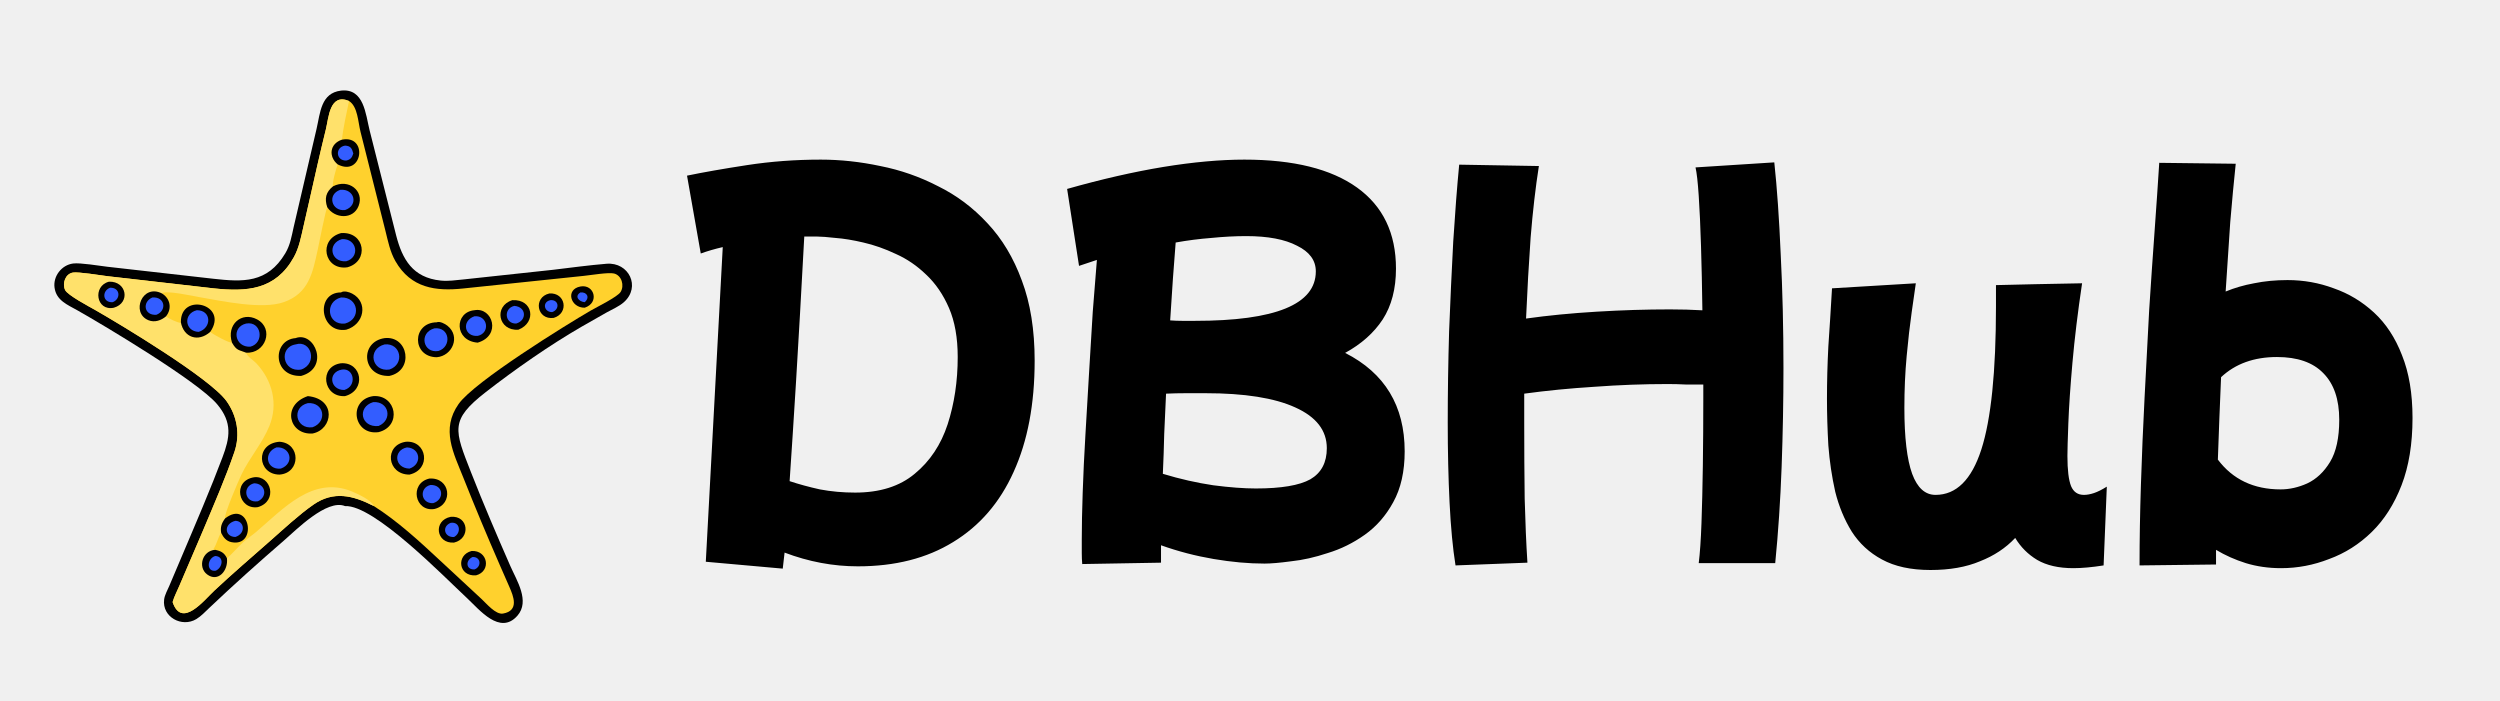
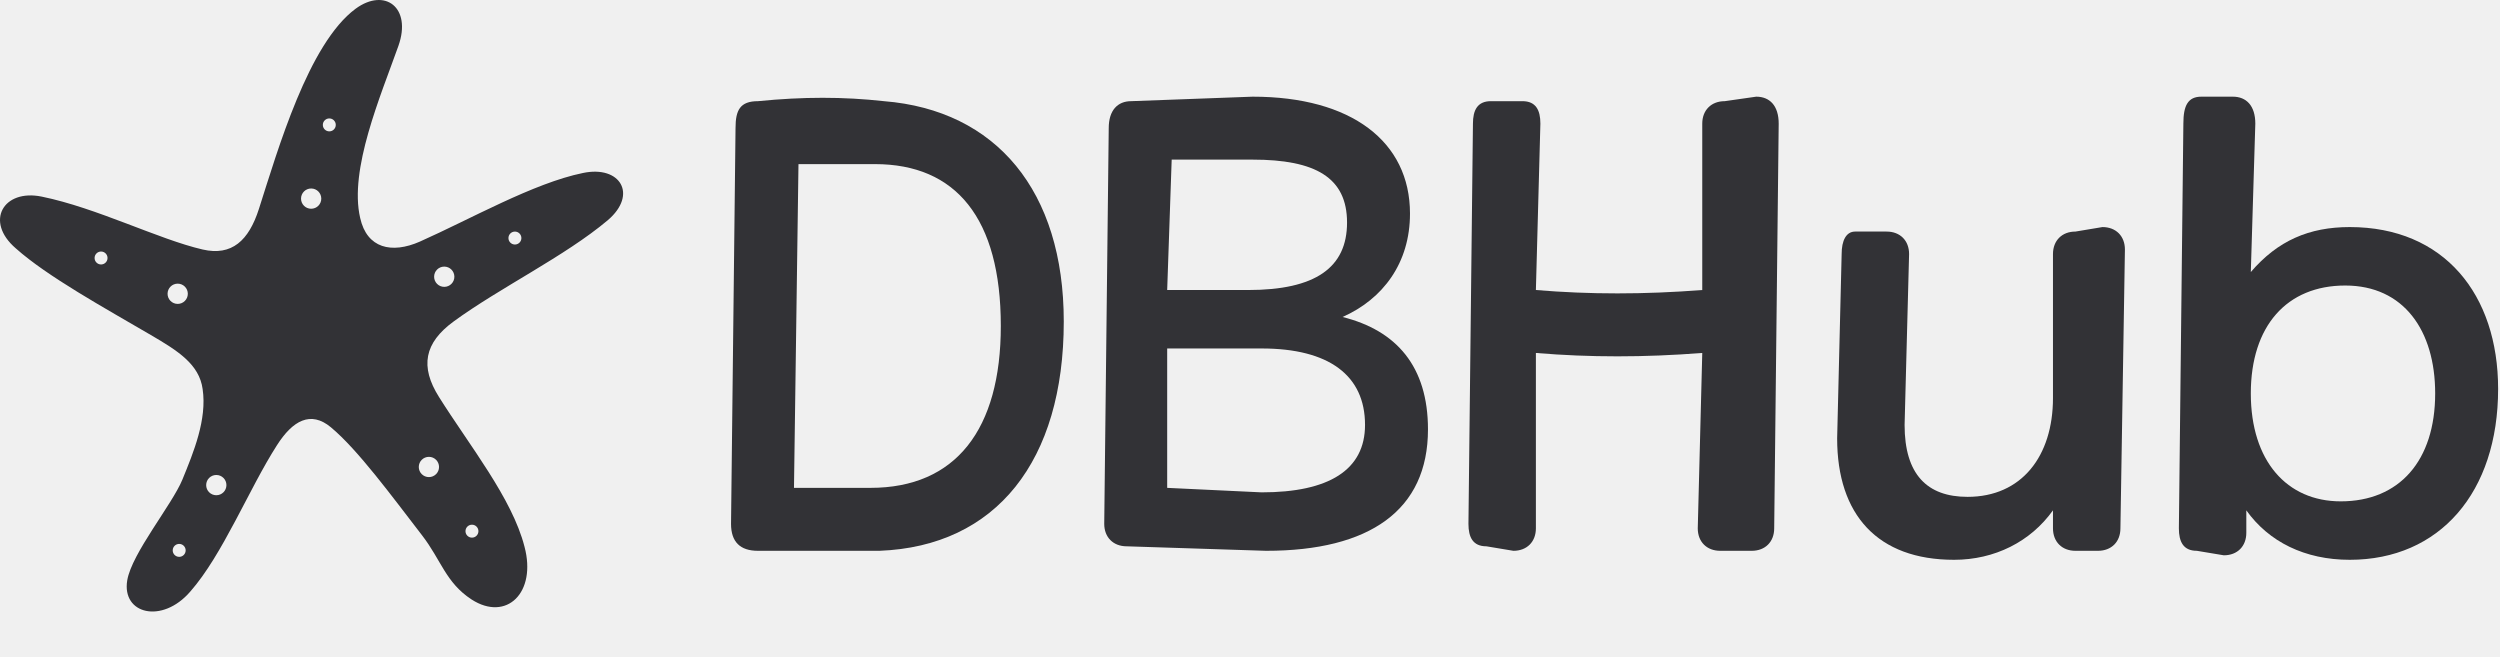
- <svg xmlns="http://www.w3.org/2000/svg" width="1310" height="367" viewBox="0 0 1310 367" fill="none">
-   <path d="M410.16 297.96L369.84 294.36L378.72 129.48C374.56 130.44 370.72 131.56 367.2 132.84L360 92.04C368.48 90.28 378.96 88.44 391.44 86.52C403.92 84.6 416.8 83.64 430.08 83.64C440.32 83.64 450.72 84.76 461.28 87C471.84 89.08 481.92 92.6 491.52 97.56C501.28 102.36 509.92 108.84 517.44 117C525.12 125.16 531.12 135.16 535.44 147C539.92 158.84 542.16 172.84 542.16 189C542.16 211.72 538.48 231.16 531.12 247.32C523.92 263.32 513.36 275.56 499.44 284.04C485.68 292.52 469.04 296.76 449.52 296.76C436.56 296.76 423.76 294.36 411.12 289.56C410.8 292.76 410.48 295.56 410.16 297.96ZM428.4 123.96C426.16 123.96 423.84 123.96 421.44 123.96C419.84 153.72 418.4 179.08 417.12 200.04C415.84 220.84 414.72 238.2 413.76 252.12C418.56 253.72 423.84 255.16 429.6 256.44C435.52 257.56 441.68 258.12 448.08 258.12C461.04 258.12 471.44 254.84 479.28 248.28C487.28 241.72 493.04 233.08 496.56 222.36C500.08 211.48 501.84 199.72 501.84 187.08C501.84 177 500.32 168.44 497.28 161.4C494.24 154.36 490.24 148.52 485.28 143.88C480.48 139.24 475.2 135.64 469.44 133.08C463.68 130.36 458 128.36 452.4 127.08C446.96 125.8 442.08 125 437.76 124.68C433.44 124.2 430.32 123.96 428.4 123.96ZM567.09 295.56C566.93 293.8 566.85 291.88 566.85 289.8C566.85 287.72 566.85 285.32 566.85 282.6C566.85 275.72 567.01 267.56 567.33 258.12C567.65 248.52 568.13 238.36 568.77 227.64C569.41 216.76 570.05 205.88 570.69 195C571.33 183.96 571.97 173.4 572.61 163.32C573.41 153.24 574.13 144.2 574.77 136.2C571.25 137.32 568.13 138.36 565.41 139.32L559.17 99C577.25 93.88 594.05 90.04 609.57 87.48C625.25 84.92 639.41 83.64 652.05 83.64C677.81 83.64 697.49 88.52 711.09 98.28C724.69 108.04 731.49 122.2 731.49 140.76C731.49 151.32 729.17 160.2 724.53 167.4C719.89 174.44 713.33 180.28 704.85 184.92C725.65 195.48 736.05 212.68 736.05 236.52C736.05 247.08 734.05 255.96 730.05 263.16C726.21 270.2 721.25 275.88 715.17 280.2C709.09 284.52 702.61 287.72 695.73 289.8C689.01 292.04 682.61 293.48 676.53 294.12C670.61 294.92 665.97 295.32 662.61 295.32C654.29 295.32 645.41 294.52 635.97 292.92C626.53 291.32 617.33 288.92 608.37 285.72C608.37 288.92 608.37 291.96 608.37 294.84L567.09 295.56ZM653.01 123.72C647.25 123.72 641.17 124.04 634.77 124.68C628.53 125.16 622.29 125.96 616.05 127.08C615.09 138.76 614.13 152.36 613.17 167.88C615.25 168.04 617.33 168.12 619.41 168.12C621.65 168.12 623.89 168.12 626.13 168.12C668.37 168.12 689.49 159.48 689.49 142.2C689.49 136.44 686.21 131.96 679.65 128.76C673.25 125.4 664.37 123.72 653.01 123.72ZM631.65 206.04C628.29 206.04 624.85 206.04 621.33 206.04C617.97 206.04 614.53 206.12 611.01 206.28C610.69 213.32 610.37 220.36 610.05 227.4C609.89 234.44 609.65 241.4 609.33 248.28C618.29 251 627.09 253 635.73 254.28C644.37 255.4 651.81 255.96 658.05 255.96C671.33 255.96 680.85 254.36 686.61 251.16C692.37 247.8 695.25 242.36 695.25 234.84C695.25 225.56 689.73 218.44 678.69 213.48C667.81 208.52 652.13 206.04 631.65 206.04ZM762.692 296.28C761.252 287.32 760.212 276.36 759.572 263.4C758.932 250.44 758.612 236.44 758.612 221.4C758.612 205.88 758.852 189.96 759.332 173.64C759.972 157.32 760.692 141.64 761.492 126.6C762.452 111.4 763.492 97.96 764.612 86.28L806.372 87C804.612 98.2 803.172 110.68 802.052 124.44C801.092 138.04 800.292 152.2 799.652 166.92C811.012 165.32 823.332 164.12 836.612 163.32C849.892 162.52 862.692 162.12 875.012 162.12C880.932 162.12 886.612 162.28 892.052 162.6C891.892 150.6 891.652 139.4 891.332 129C891.012 118.6 890.612 109.8 890.132 102.6C889.652 95.4 889.092 90.44 888.452 87.72L929.732 85.08C931.172 98.52 932.292 114.6 933.092 133.32C934.052 152.04 934.532 171.88 934.532 192.84C934.532 209.8 934.212 227.08 933.572 244.68C932.932 262.12 931.812 278.92 930.212 295.08H890.132C890.772 289.96 891.252 283 891.572 274.2C891.892 265.24 892.132 255.16 892.292 243.96C892.452 232.6 892.532 220.76 892.532 208.44C892.532 206.2 892.532 203.88 892.532 201.48C889.492 201.48 886.372 201.48 883.172 201.48C880.132 201.32 877.012 201.24 873.812 201.24C861.172 201.24 848.372 201.72 835.412 202.68C822.612 203.48 810.372 204.68 798.692 206.28C798.692 211.4 798.692 216.52 798.692 221.64C798.692 235.72 798.772 248.92 798.932 261.24C799.252 273.56 799.732 284.76 800.372 294.84L762.692 296.28ZM1011.57 298.68C1001.33 298.68 992.852 296.84 986.132 293.16C979.572 289.64 974.292 284.76 970.292 278.52C966.452 272.28 963.572 265.32 961.652 257.64C959.892 249.8 958.692 241.72 958.052 233.4C957.572 224.92 957.332 216.76 957.332 208.92C957.332 199.96 957.572 190.84 958.052 181.56C958.692 172.28 959.332 162.12 959.972 151.08L1003.89 148.44C1003.41 151.8 1002.69 156.84 1001.73 163.56C1000.77 170.28 999.892 177.96 999.092 186.6C998.292 195.24 997.892 204.28 997.892 213.72C997.892 229.24 999.252 240.76 1001.97 248.28C1004.69 255.64 1008.77 259.32 1014.21 259.32C1025.09 259.32 1033.09 251.4 1038.21 235.56C1043.33 219.72 1045.89 194.68 1045.89 160.44V149.4L1066.29 148.92L1091.01 148.44C1088.77 163.48 1087.09 177.32 1085.97 189.96C1084.85 202.6 1084.13 213.24 1083.81 221.88C1083.49 230.36 1083.33 236.04 1083.33 238.92C1083.33 246.28 1083.97 251.56 1085.25 254.76C1086.53 257.8 1088.77 259.32 1091.97 259.32C1093.57 259.32 1095.33 259 1097.25 258.36C1099.17 257.72 1101.41 256.6 1103.97 255L1102.29 296.28C1096.21 297.24 1090.93 297.72 1086.45 297.72C1078.77 297.72 1072.45 296.28 1067.49 293.4C1062.69 290.52 1058.85 286.68 1055.97 281.88C1051.01 287.16 1044.85 291.24 1037.49 294.12C1030.29 297.16 1021.65 298.68 1011.57 298.68ZM1121.12 296.28C1121.12 283.16 1121.36 269.08 1121.84 254.04C1122.32 239 1122.96 223.72 1123.76 208.2C1124.56 192.68 1125.36 177.48 1126.16 162.6C1127.12 147.72 1128.08 133.72 1129.04 120.6C1130 107.32 1130.8 95.56 1131.44 85.32L1171.52 85.8C1170.56 94.92 1169.6 105.16 1168.64 116.52C1167.84 127.88 1167.04 139.96 1166.24 152.76C1170.88 150.84 1175.84 149.4 1181.12 148.44C1186.56 147.32 1192.4 146.76 1198.64 146.76C1207.12 146.76 1215.2 148.2 1222.88 151.08C1230.72 153.8 1237.76 158.04 1244 163.8C1250.24 169.56 1255.12 177 1258.64 186.12C1262.32 195.24 1264.16 206.2 1264.16 219C1264.16 232.6 1262.24 244.36 1258.4 254.28C1254.56 264.2 1249.36 272.36 1242.8 278.76C1236.24 285.16 1228.8 289.88 1220.48 292.92C1212.32 296.12 1203.92 297.72 1195.28 297.72C1188.72 297.72 1182.56 296.84 1176.8 295.08C1171.2 293.32 1166 291 1161.2 288.12C1161.2 290.68 1161.2 293.24 1161.2 295.8L1121.12 296.28ZM1193.12 187.08C1181.12 187.08 1171.36 190.6 1163.84 197.64C1163.2 212.36 1162.64 226.76 1162.16 240.84C1170 251.24 1180.96 256.44 1195.04 256.44C1199.68 256.44 1204.32 255.4 1208.96 253.32C1213.76 251.08 1217.76 247.32 1220.96 242.04C1224.16 236.76 1225.76 229.4 1225.76 219.96C1225.76 209.24 1222.96 201.08 1217.36 195.48C1211.92 189.88 1203.84 187.08 1193.12 187.08Z" fill="black" />
-   <path d="M178.698 47.481C190.772 46.137 191.577 59.895 193.666 68.252L207.572 123.309C210.798 135.848 216.242 145.505 230.915 147.012C234.82 147.414 238.797 146.834 242.685 146.446L289.643 141.389C299.012 140.277 308.424 138.98 317.827 138.208C329.519 137.248 335.948 150.319 326.904 158.358C324.435 160.553 320.851 162.072 317.964 163.679L304.665 171.243C287.944 180.929 269.745 193.631 254.569 205.442C235.547 220.244 238.102 225.259 246.921 247.759C253.361 264.189 260.337 280.435 267.419 296.602C270.715 304.125 277.842 314.998 271.111 322.643C261.97 333.026 251.192 319.434 244.842 313.527C232.345 301.899 195.956 264.426 180.807 265.193C171.289 261.288 155.022 277.856 148.815 283.214C135.499 294.711 122.419 306.45 109.656 318.555C107.544 320.558 105.387 322.881 102.89 324.395C95.32 328.984 84.856 323.327 86 314.166C86.307 311.707 87.755 309.259 88.709 307L100.584 278.992C104.373 270.011 108.179 261.056 111.778 251.993L116.557 239.686C120.471 229.349 121.9 221.425 113.741 211.77C103.622 199.796 54.329 170.398 40.539 162.603C35.345 159.666 29.518 157.463 28.583 150.754C27.746 144.744 32.296 138.846 38.319 138.074C42.037 137.597 51.979 139.272 56.248 139.775L111.742 146.06C127.231 147.788 140.08 148.535 149.506 132.719C152.053 128.446 152.788 123.889 153.849 119.125L165.882 67.497C167.839 59.083 168.113 48.756 178.698 47.481Z" fill="black" />
-   <path d="M90.453 315.485C91.271 312.579 92.805 309.763 93.975 306.972L106.455 277.806C111.943 264.746 118.283 250.177 122.839 236.791C125.937 227.688 124.276 218.076 118.765 210.277C110.311 198.314 62.937 169.912 50.074 162.558C46.867 160.724 35.358 154.687 34.103 151.938C32.546 148.531 34.176 143.525 38.188 142.828C40.988 142.341 52.87 144.291 56.403 144.735L112.055 151.107C129.073 152.896 144.33 152.178 153.996 134.715C156.769 129.704 157.768 124.025 159.048 118.506L162.349 104.026C165.082 91.935 167.763 79.806 170.755 67.778C172.235 61.831 172.685 48.66 182.893 52.922C187.504 55.865 187.591 63.917 188.93 69.137L201.95 120.889C203.319 126.354 204.376 131.911 207.211 136.858C215.321 151.013 228.357 152.681 242.711 151.164L305.939 144.553C309.501 144.193 318.891 142.601 321.751 143.311C325.799 144.316 327.295 149.693 325.177 153.017C323.52 155.618 312.578 160.978 309.504 162.762C296.767 170.155 248.603 199.914 240.312 211.699C230.93 225.036 237.667 237.379 242.853 250.448C248.944 265.798 255.321 281.032 261.929 296.163L266.901 307.506C269.012 312.344 272.226 320.014 263.563 321.51C259.757 322.168 254.881 316.24 252.43 313.974L230.431 293.56C219.59 283.468 208.439 273.164 195.909 265.193C184.952 259.548 174.795 257.11 164.23 264.435C156.676 269.672 148.308 277.495 141.281 283.677C131.503 292.278 121.661 300.729 112.156 309.637C107.045 314.427 95.178 329.577 90.453 315.485Z" fill="#FFD12D" />
-   <path d="M90.453 315.485C91.271 312.579 92.805 309.763 93.975 306.972L106.455 277.806C111.943 264.746 118.283 250.177 122.839 236.791C125.937 227.688 124.276 218.076 118.765 210.277C110.311 198.314 62.937 169.912 50.074 162.558C46.867 160.724 35.358 154.687 34.103 151.938C32.546 148.531 34.176 143.525 38.188 142.828C40.988 142.341 52.87 144.291 56.403 144.735L112.055 151.107C129.073 152.896 144.33 152.178 153.996 134.715C156.769 129.704 157.768 124.025 159.048 118.506L162.349 104.026C165.082 91.935 167.763 79.806 170.755 67.778C172.235 61.831 172.685 48.66 182.893 52.922C181.844 58.07 179.548 68.192 179.22 73.182C172.658 75.34 172.088 82.143 176.985 86.163C176.213 87.872 173.877 96.148 174.519 97.634C170.714 100.697 169.994 104.055 171.472 108.55C170.622 110.074 167.095 128.043 166.477 130.892C163.859 142.965 161.793 153.706 148.744 158.309C137.368 162.322 116.545 157.793 104.61 155.721C102.429 155.342 85.9 151.752 84.875 153.774C89.204 156.386 90.257 161.696 87.03 165.724C87.725 166.63 93.38 169.326 94.617 169.123L94.781 168.887C96.315 176.949 103.879 179.445 110.161 173.907C111.144 174.978 120.382 179.984 121.578 179.55C124.052 183.927 125.374 183.316 128.951 184.798C129.529 186.901 132.859 188.817 134.347 190.411C142.755 199.417 145.861 211.68 141.147 223.252C137.494 232.222 130.69 239.943 126.465 248.766C125.449 250.887 117.07 270.038 117.958 271.66C116.145 274.111 115.343 276.272 115.921 279.28C114.544 280.558 113.515 285.547 111.807 287.697L111.815 287.921L112.741 288.105C115.787 288.688 117.594 289.698 118.91 292.484C121.401 290.564 124.749 286.537 127.33 284.196C129.485 282.241 131.969 280.645 134.191 278.755C148.374 266.696 163.889 249.119 184.36 257.506C187.486 258.786 194.598 262.063 195.909 265.193C184.952 259.548 174.795 257.11 164.23 264.435C156.676 269.672 148.308 277.495 141.281 283.677C131.503 292.278 121.661 300.729 112.156 309.637C107.045 314.427 95.178 329.577 90.453 315.485Z" fill="#FFE16B" />
-   <path d="M87.03 165.724C84.487 167.905 81.027 169.137 77.761 167.788C68.446 163.941 74.538 148.486 84.875 153.774C89.204 156.386 90.257 161.696 87.03 165.724Z" fill="black" />
-   <path d="M79.841 155.876C86.375 155.347 87.683 162.621 82.001 164.936C75.484 165.505 74.332 158.244 79.841 155.876Z" fill="#335DFF" />
-   <path d="M112.74 288.105C115.787 288.688 117.594 289.698 118.91 292.484C119.741 299.021 114.219 305.324 108.494 300.965C103.492 297.156 106.059 288.553 112.74 288.105Z" fill="black" />
-   <path d="M112.741 291.341C117.693 291.507 116.638 297.524 113.06 299.037C108.123 299.87 108.326 292.78 112.741 291.341Z" fill="#335DFF" />
-   <path d="M57.1 147.609C66.415 147.244 68.466 158.7 59.664 161.24C50.359 163.227 48.392 149.831 57.1 147.609Z" fill="black" />
-   <path d="M57.688 150.764C62.978 150.6 63.505 156.592 59.047 158.353C53.719 158.708 53.227 152.451 57.688 150.764Z" fill="#335DFF" />
-   <path d="M121.578 179.55C118.493 170.07 126.661 163.073 134.686 167.349C143.832 172.221 139.141 185.465 128.951 184.798C125.374 183.316 124.052 183.927 121.578 179.55Z" fill="black" />
-   <path d="M128.951 169.538C137.094 168.052 138.756 179.743 131.171 181.668C122.989 182.14 121.045 171.44 128.951 169.538Z" fill="#335DFF" />
-   <path d="M94.781 168.887C94.499 152.874 120.185 159.463 110.161 173.907C103.879 179.445 96.315 176.949 94.781 168.887Z" fill="black" />
-   <path d="M103.149 162.551C110.843 162.544 111.096 171.826 104.078 173.907C96.78 173.649 95.854 164.318 103.149 162.551Z" fill="#335DFF" />
-   <path d="M174.519 97.634C182.667 93.426 190.948 100.012 187.926 107.869C185.073 115.283 175.277 114.561 171.472 108.55C169.994 104.055 170.714 100.697 174.519 97.634Z" fill="black" />
-   <path d="M178.265 99.473C185.778 98.704 188.099 107.593 180.807 110.062C173.754 110.893 171.262 101.876 178.265 99.473Z" fill="#335DFF" />
-   <path d="M117.958 271.66C131.072 261.412 135.149 287.004 121.188 284.072C118.579 283.524 116.993 281.561 115.921 279.28C115.343 276.272 116.145 274.111 117.958 271.66Z" fill="black" />
-   <path d="M123.335 272.912C128.06 272.967 129.016 279.519 123.335 281.378C117.618 281.298 117.059 274.458 123.335 272.912Z" fill="#335DFF" />
-   <path d="M179.22 73.182C192.941 70.525 190.063 92.865 176.985 86.163C172.088 82.143 172.658 75.34 179.22 73.182Z" fill="black" />
-   <path d="M180.807 76.298C183.692 76.469 184.42 77.682 185.138 80.408C184.48 82.534 183.741 83.626 181.408 84.135C175.926 84.24 175.508 77.155 180.807 76.298Z" fill="#335DFF" />
-   <path d="M154.882 177.171C164.888 173.381 172.961 192.811 157.819 196.977C142.678 197.535 142.628 178.099 154.882 177.171Z" fill="black" />
-   <path d="M154.882 180.472C163.213 177.886 166.634 190.602 157.819 193.642C148.104 195.318 145.802 182.003 154.882 180.472Z" fill="#335DFF" />
-   <path d="M178.698 153.226C180.235 152.164 183.038 153.06 184.524 153.836C193.027 158.272 190.977 170.008 181.408 172.773C167.6 174.899 165.093 153.202 178.698 153.226Z" fill="black" />
-   <path d="M178.698 155.876C187.874 155.499 189.568 167.161 180.807 169.538C171.509 170.639 169.876 158.072 178.698 155.876Z" fill="#335DFF" />
-   <path d="M201.542 177.171C214.042 175.801 217.086 194.196 204.054 196.977C189.681 197.532 188.242 179.111 201.542 177.171Z" fill="black" />
-   <path d="M201.542 180.472C210.037 179.563 212.321 190.869 204.054 193.642C194.86 195.032 192.176 182.884 201.542 180.472Z" fill="#335DFF" />
-   <path d="M161.305 207.561C176.493 209.061 174.475 225.068 163.787 227.158C151.409 228.011 147.426 212.227 161.305 207.561Z" fill="black" />
-   <path d="M161.305 211.238C169.994 210.675 171.653 221.092 163.787 223.88C154.939 225.101 152.554 213.372 161.305 211.238Z" fill="#335DFF" />
-   <path d="M195.568 207.561C207.697 206.7 210.776 223.361 198.352 226.446C185.093 228.275 182.224 209.509 195.568 207.561Z" fill="black" />
-   <path d="M195.568 210.705C203.825 210.157 205.925 220.042 198.352 223.226C189.044 224.153 186.963 213.289 195.568 210.705Z" fill="#335DFF" />
-   <path d="M228.844 168.887C230.427 168.167 233.242 169.711 234.448 170.674C241.471 176.272 237.086 186.488 228.844 187.19C215.741 187.058 215.769 169.059 228.844 168.887Z" fill="black" />
-   <path d="M227.642 172.04C235.807 171.226 236.814 181.698 229.731 183.92C221.632 185.309 219.307 174.348 227.642 172.04Z" fill="#335DFF" />
-   <path d="M178.698 122.144C191.33 121.213 193.569 136.942 182.019 140.064C169.871 141.83 166.496 125.436 178.698 122.144Z" fill="black" />
-   <path d="M179.22 125.294C187.085 124.88 188.815 134.874 181.408 136.907C173.21 137.573 171.346 127.499 179.22 125.294Z" fill="#335DFF" />
-   <path d="M146.421 231.478C157.68 232.148 157.685 247.928 146.421 248.689C134.976 248.637 133.457 232.525 146.421 231.478Z" fill="black" />
-   <path d="M144.855 234.445C152.177 233.855 154.654 242.846 147.137 245.553C139.472 246.318 137.884 237.084 144.855 234.445Z" fill="#335DFF" />
-   <path d="M212.702 231.478C223.772 230.657 226.197 246.048 214.531 248.689C202.814 248.715 201.068 233.208 212.702 231.478Z" fill="black" />
-   <path d="M213.258 234.445C220.44 234.771 221.256 243.407 214.531 245.553C206.609 245.321 205.906 235.852 213.258 234.445Z" fill="#335DFF" />
-   <path d="M178.698 190.347C189.729 189.63 192.083 204.486 180.807 207.561C169.148 208.324 166.98 191.896 178.698 190.347Z" fill="black" />
-   <path d="M179.22 193.642C185.609 192.73 187.188 202.386 180.406 204.352C172.894 204.458 171.533 194.95 179.22 193.642Z" fill="#335DFF" />
-   <path d="M248.62 162.551C258.138 160.811 262.905 175.843 250.314 179.549C237.929 178.621 238.055 163.525 248.62 162.551Z" fill="black" />
-   <path d="M248.62 165.724C255.677 165.114 257.035 174.512 250.314 176.009C243.316 176.58 241.676 168.144 248.62 165.724Z" fill="#335DFF" />
-   <path d="M224.943 250.773C236.041 249.961 237.777 264.295 227.642 266.709C217.352 268.385 214.346 253.274 224.943 250.773Z" fill="black" />
-   <path d="M225.572 254.118C232.493 253.942 233.002 261.838 226.973 263.655C220.464 264.008 219.445 255.626 225.572 254.118Z" fill="#335DFF" />
-   <path d="M133.154 250.081C142.059 248.994 145.778 262.6 135.123 265.74C124.88 267.304 121.501 251.962 133.154 250.081Z" fill="black" />
-   <path d="M133.154 253.244C139.045 253.295 140.553 260.218 135.123 262.669C128.14 263.799 126.774 254.741 133.154 253.244Z" fill="#335DFF" />
-   <path d="M268.48 157.281C279.311 156.656 281.359 168.981 271.619 172.773C261.02 173.507 258.605 160.313 268.48 157.281Z" fill="black" />
-   <path d="M269.495 160.281C275.892 160.781 276.191 167.87 270.49 169.538C264.394 169.706 263.775 161.599 269.495 160.281Z" fill="#335DFF" />
-   <path d="M236.176 270.818C245.592 269.979 246.781 282.24 237.938 284.31C228.454 285.042 226.81 272.663 236.176 270.818Z" fill="black" />
-   <path d="M236.176 273.957C241.187 273.235 241.832 279.31 237.938 281.378C232.907 281.775 231.253 275.948 236.176 273.957Z" fill="#335DFF" />
-   <path d="M287.853 153.774C296.356 153.178 298.294 164.097 290.156 166.573C281.321 167.804 279.173 155.843 287.853 153.774Z" fill="black" />
-   <path d="M288.462 157.281C292.844 156.93 293.476 162.047 289.385 163.537C284.96 163.66 283.96 158.11 288.462 157.281Z" fill="#335DFF" />
-   <path d="M247.087 288.723C255.593 288.172 257.656 299.298 249.418 301.491C240.153 302.154 238.925 290.811 247.087 288.723Z" fill="black" />
-   <path d="M247.637 291.869C252.088 291.711 252.436 297.012 248.62 298.385C244.005 298.576 243.843 293.56 247.637 291.869Z" fill="#335DFF" />
-   <path d="M304.193 150.111C311.404 148.805 314.283 158.638 306.384 161.24C298.918 161.358 296.083 151.596 304.193 150.111Z" fill="black" />
-   <path d="M304.192 153.226C307.631 152.931 309.213 155.917 306.384 158.353C303.211 158.068 300.869 155.137 304.192 153.226Z" fill="#335DFF" />
+ <svg xmlns="http://www.w3.org/2000/svg" width="556" height="146" viewBox="0 0 556 146" fill="none">
+   <g clip-path="url(#clip0_3260_256)">
+     <g clip-path="url(#clip1_3260_256)">
+       <path fill-rule="evenodd" clip-rule="evenodd" d="M79.102 1.932C85.609 -2.823 91.615 1.682 88.612 10.191C84.608 21.453 77.6 37.721 80.103 48.482C81.604 55.24 87.11 56.491 93.367 53.738C104.629 48.733 118.645 40.724 129.657 38.471C137.916 36.72 141.92 43.227 135.163 48.983C125.652 56.992 111.137 63.999 100.875 71.507C94.368 76.263 93.367 81.518 97.622 88.276C104.379 99.037 113.89 110.8 116.643 121.562C119.396 131.823 112.638 138.33 104.88 133.325C99.124 129.57 98.122 124.565 93.868 119.059C87.11 110.3 79.602 100.038 73.596 95.033C69.091 91.279 65.087 93.531 61.583 99.037C55.326 108.798 49.57 123.314 42.312 131.573C36.055 138.831 27.045 136.578 28.297 129.07C29.298 123.063 38.307 112.177 40.56 106.671C43.063 100.552 46.066 93.281 45.065 86.524C44.314 81.018 39.559 78.014 33.552 74.511C23.291 68.504 10.527 61.496 3.52 55.24C-3.488 49.233 0.767 41.975 9.276 43.727C21.539 46.23 35.304 53.237 45.065 55.49C51.572 56.992 55.326 53.488 57.578 46.48C61.833 33.216 68.59 9.69 79.102 1.932ZM71.454 44.173C71.454 45.417 70.446 46.425 69.202 46.425C67.958 46.425 66.949 45.417 66.949 44.173C66.949 42.929 67.958 41.92 69.202 41.92C70.446 41.92 71.454 42.929 71.454 44.173ZM74.677 27.778C74.677 28.573 74.032 29.217 73.238 29.217C72.443 29.217 71.799 28.573 71.799 27.778C71.799 26.983 72.443 26.339 73.238 26.339C74.032 26.339 74.677 26.983 74.677 27.778ZM101.053 61.545C101.053 62.789 100.044 63.798 98.8 63.798C97.556 63.798 96.548 62.789 96.548 61.545C96.548 60.301 97.556 59.293 98.8 59.293C100.044 59.293 101.053 60.301 101.053 61.545ZM115.957 52.944C115.957 53.739 115.312 54.383 114.517 54.383C113.723 54.383 113.078 53.739 113.078 52.944C113.078 52.149 113.723 51.505 114.517 51.505C115.312 51.505 115.957 52.149 115.957 52.944ZM97.642 103.855C97.642 105.099 96.634 106.107 95.39 106.107C94.146 106.107 93.137 105.099 93.137 103.855C93.137 102.611 94.146 101.602 95.39 101.602C96.634 101.602 97.642 102.611 97.642 103.855ZM106.402 118.132C106.402 118.927 105.758 119.571 104.963 119.571C104.169 119.571 103.524 118.927 103.524 118.132C103.524 117.337 104.169 116.693 104.963 116.693C105.758 116.693 106.402 117.337 106.402 118.132ZM50.358 107.887C50.358 109.131 49.35 110.14 48.106 110.14C46.862 110.14 45.853 109.131 45.853 107.887C45.853 106.643 46.862 105.635 48.106 105.635C49.35 105.635 50.358 106.643 50.358 107.887ZM41.29 122.406C41.29 123.2 40.646 123.845 39.851 123.845C39.056 123.845 38.412 123.2 38.412 122.406C38.412 121.611 39.056 120.966 39.851 120.966C40.646 120.966 41.29 121.611 41.29 122.406ZM41.771 65.337C41.771 66.581 40.762 67.589 39.518 67.589C38.274 67.589 37.266 66.581 37.266 65.337C37.266 64.093 38.274 63.084 39.518 63.084C40.762 63.084 41.771 64.093 41.771 65.337ZM23.915 57.379C23.915 58.173 23.27 58.818 22.476 58.818C21.681 58.818 21.037 58.173 21.037 57.379C21.037 56.584 21.681 55.94 22.476 55.94C23.27 55.94 23.915 56.584 23.915 57.379Z" fill="#323236" />
+     </g>
+     <g clip-path="url(#clip2_3260_256)">
+       <path fill-rule="evenodd" clip-rule="evenodd" d="M168.582 22.5C178.582 21.5 187.582 21.5 196.582 22.5C221.582 24.5 236.582 42.5 236.582 71.5C236.582 102.5 221.582 121.5 195.582 122.5H168.582C164.582 122.5 162.582 120.5 162.582 116.5L163.582 28.5C163.582 24.5 164.582 22.5 168.582 22.5ZM177.582 36.5L176.582 108.5H193.582C212.582 108.5 222.582 95.5 222.582 72.5C222.582 48.5 212.582 36.5 194.582 36.5H177.582Z" fill="#323236" />
+       <path fill-rule="evenodd" clip-rule="evenodd" d="M251.582 22.5L278.582 21.5C300.582 21.5 313.582 31.5 313.582 47.5C313.582 58.5 307.582 66.5 298.582 70.5C310.582 73.5 317.582 81.5 317.582 95.5C317.582 113.5 304.582 122.5 281.582 122.5L250.582 121.5C247.582 121.5 245.582 119.5 245.582 116.5L246.582 28.5C246.582 24.5 248.582 22.5 251.582 22.5ZM260.582 35.5L259.582 64.5H277.582C292.582 64.5 299.582 59.5 299.582 49.5C299.582 39.5 292.582 35.5 278.582 35.5H260.582ZM259.582 77.5V108.5L280.582 109.5C295.582 109.5 303.582 104.5 303.582 94.5C303.582 83.5 295.582 77.5 280.582 77.5H259.582Z" fill="#323236" />
+       <path fill-rule="evenodd" clip-rule="evenodd" d="M331.582 22.5H338.582C341.582 22.5 342.582 24.5 342.582 27.5L341.582 64.5C353.582 65.5 365.582 65.5 378.582 64.5V27.5C378.582 24.5 380.582 22.5 383.582 22.5L390.582 21.5C393.582 21.5 395.582 23.5 395.582 27.5L394.582 117.5C394.582 120.5 392.582 122.5 389.582 122.5H382.582C379.582 122.5 377.582 120.5 377.582 117.5L378.582 78.5C365.582 79.5 353.582 79.5 341.582 78.5V117.5C341.582 120.5 339.582 122.5 336.582 122.5L330.582 121.5C327.582 121.5 326.582 119.5 326.582 116.5L327.582 27.5C327.582 24.5 328.582 22.5 331.582 22.5Z" fill="#323236" />
+       <path fill-rule="evenodd" clip-rule="evenodd" d="M412.582 51.5H419.582C422.582 51.5 424.582 53.5 424.582 56.5L423.582 94.5C423.582 105.5 428.582 110.5 437.582 110.5C449.582 110.5 456.582 101.5 456.582 88.5V56.5C456.582 53.5 458.582 51.5 461.582 51.5L467.582 50.5C470.582 50.5 472.582 52.5 472.582 55.5L471.582 117.5C471.582 120.5 469.582 122.5 466.582 122.5H461.582C458.582 122.5 456.582 120.5 456.582 117.5V113.5C451.582 120.5 443.582 124.5 434.582 124.5C417.582 124.5 408.582 114.5 408.582 97.5L409.582 56.5C409.582 53.5 410.582 51.5 412.582 51.5Z" fill="#323236" />
+       <path fill-rule="evenodd" clip-rule="evenodd" d="M489.582 21.5H496.582C499.582 21.5 501.582 23.5 501.582 27.5L500.582 60.5C506.582 53.5 513.582 50.5 522.582 50.5C543.582 50.5 555.582 65.5 555.582 86.5C555.582 109.5 542.582 124.5 522.582 124.5C512.582 124.5 504.582 120.5 499.582 113.5V118.5C499.582 121.5 497.582 123.5 494.582 123.5L488.582 122.5C485.582 122.5 484.582 120.5 484.582 117.5L485.582 27.5C485.582 23.5 486.582 21.5 489.582 21.5ZM500.582 87.5C500.582 102.5 508.582 111.5 520.582 111.5C533.582 111.5 541.582 102.5 541.582 87.5C541.582 73.5 534.582 63.5 521.582 63.5C508.582 63.5 500.582 72.5 500.582 87.5Z" fill="#323236" />
+     </g>
+   </g>
+   <defs>
+     <clipPath id="clip0_3260_256">
+       <rect width="555.582" height="146" fill="white" />
+     </clipPath>
+     <clipPath id="clip1_3260_256">
+       <rect width="138.582" height="146" fill="white" />
+     </clipPath>
+     <clipPath id="clip2_3260_256">
+       <rect width="393" height="103" fill="white" transform="translate(162.582 21.5)" />
+     </clipPath>
+   </defs>
</svg>
